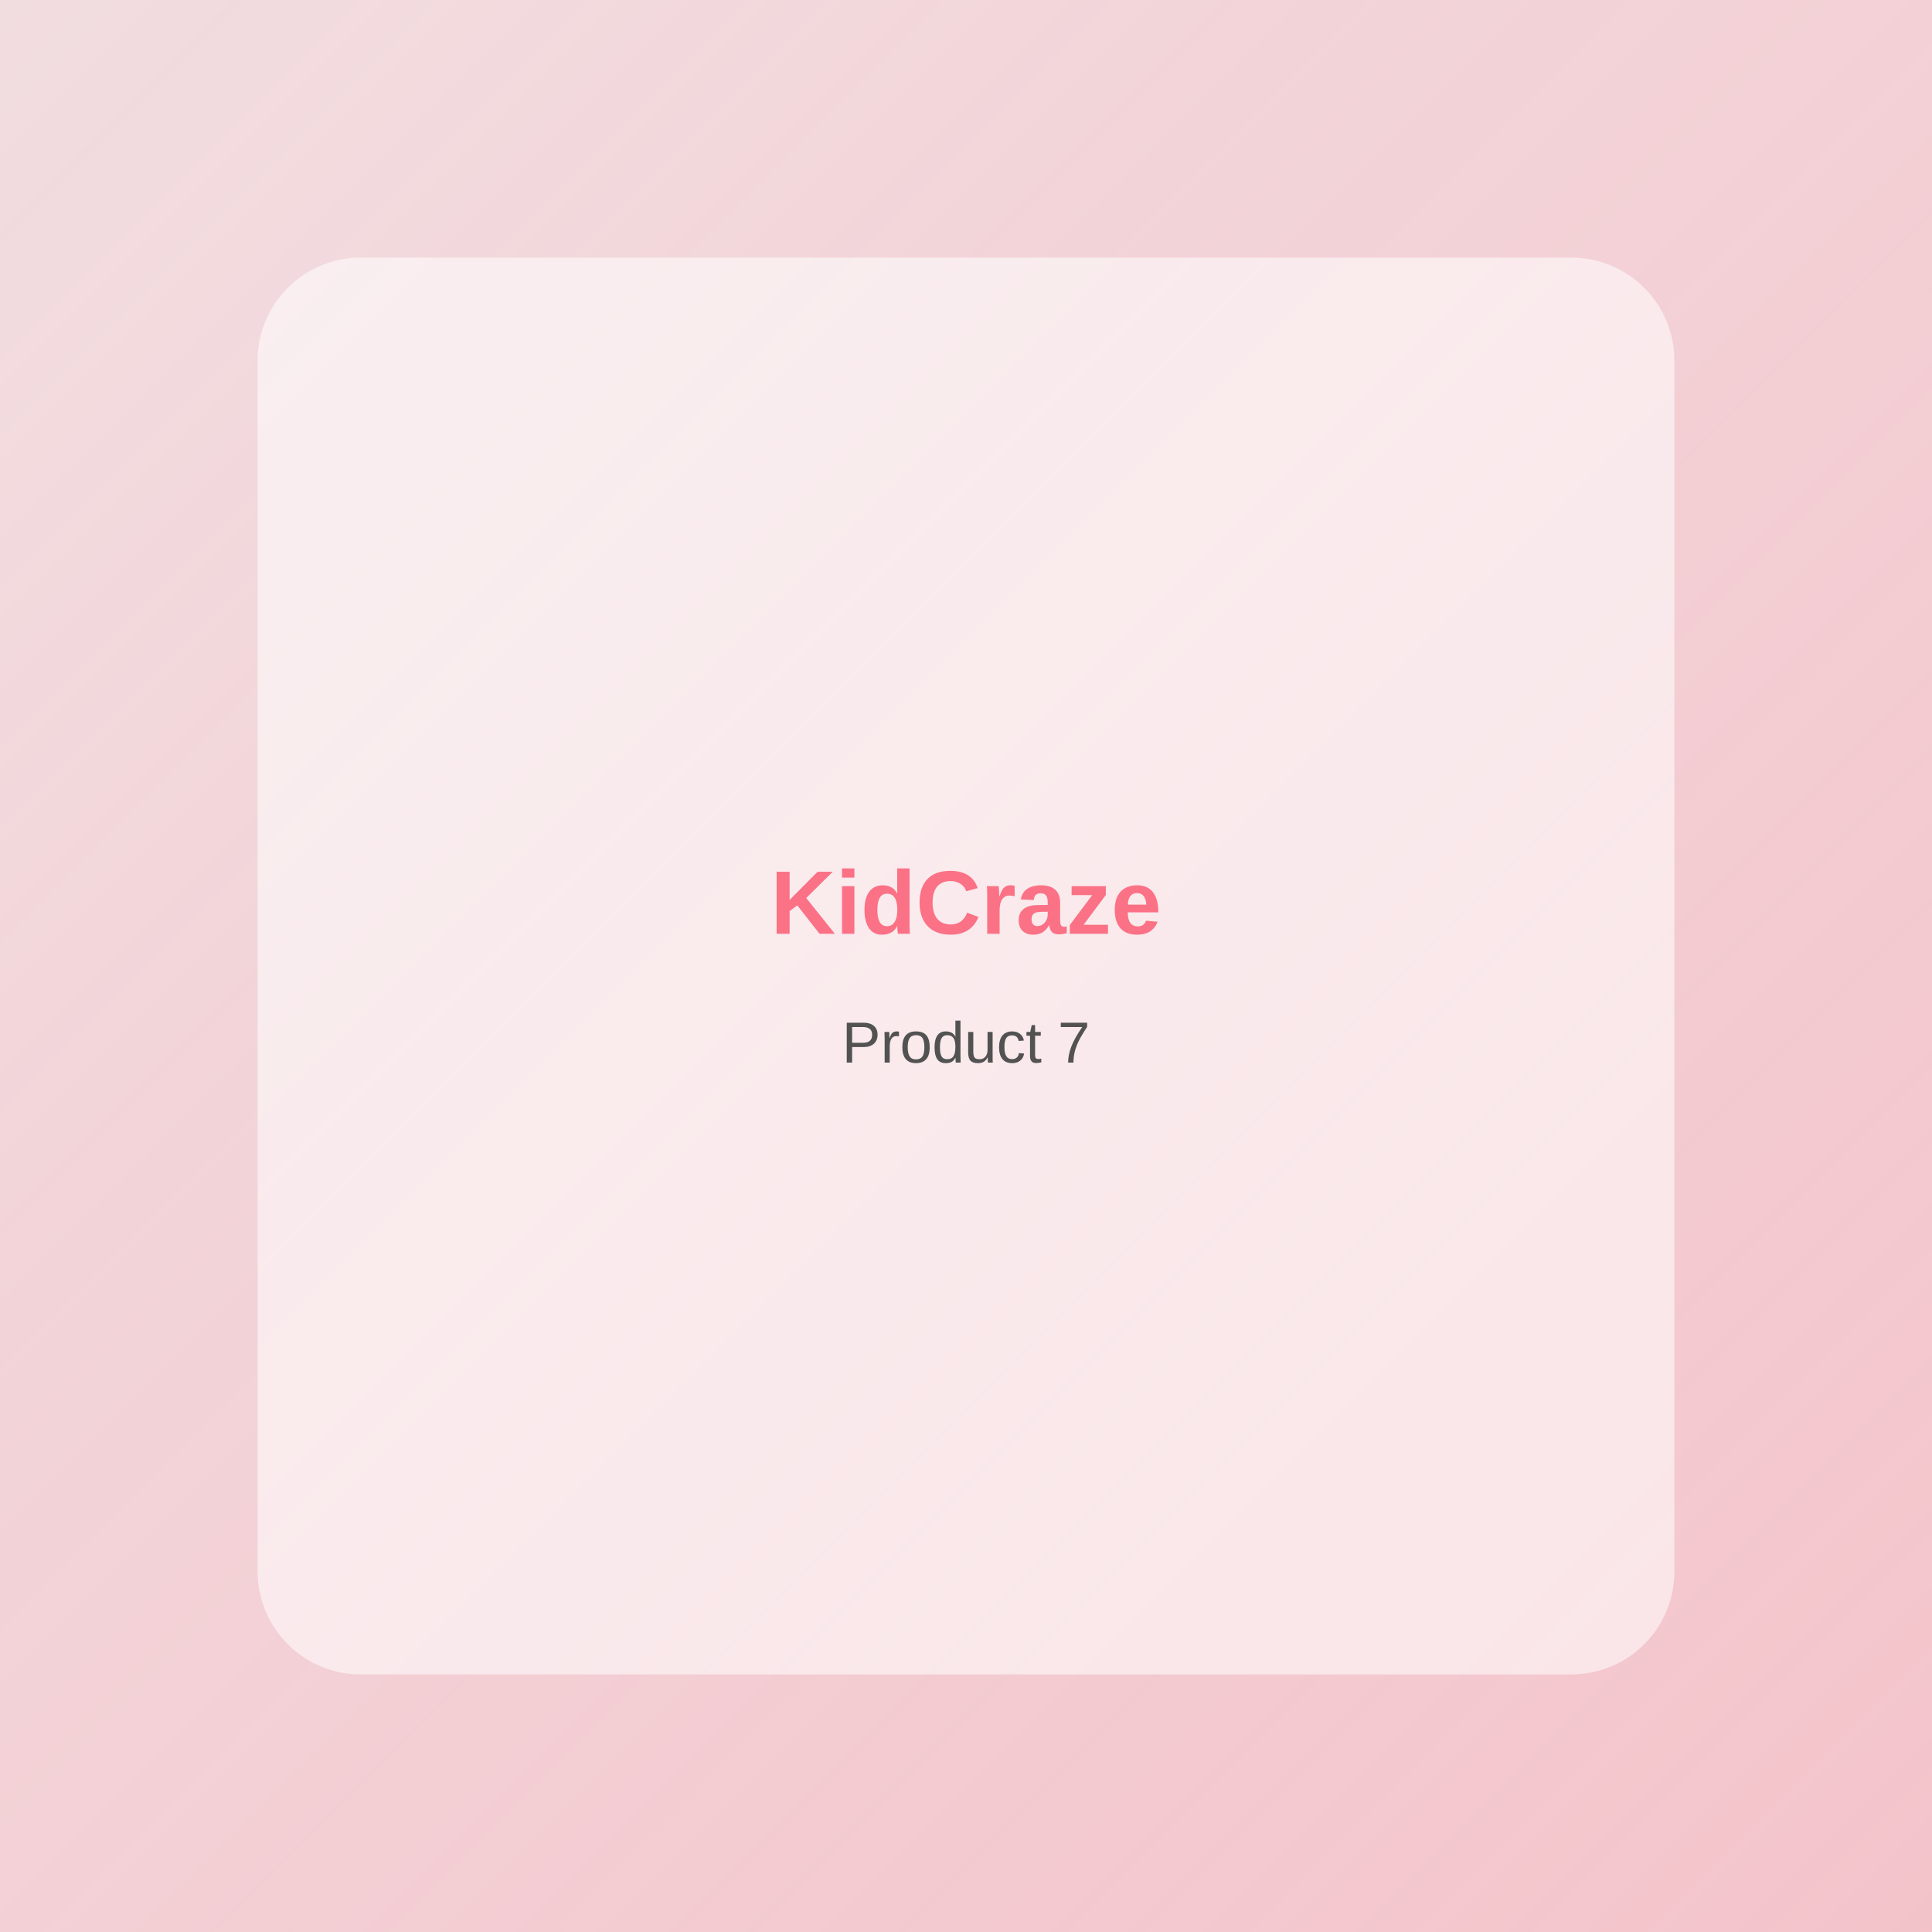
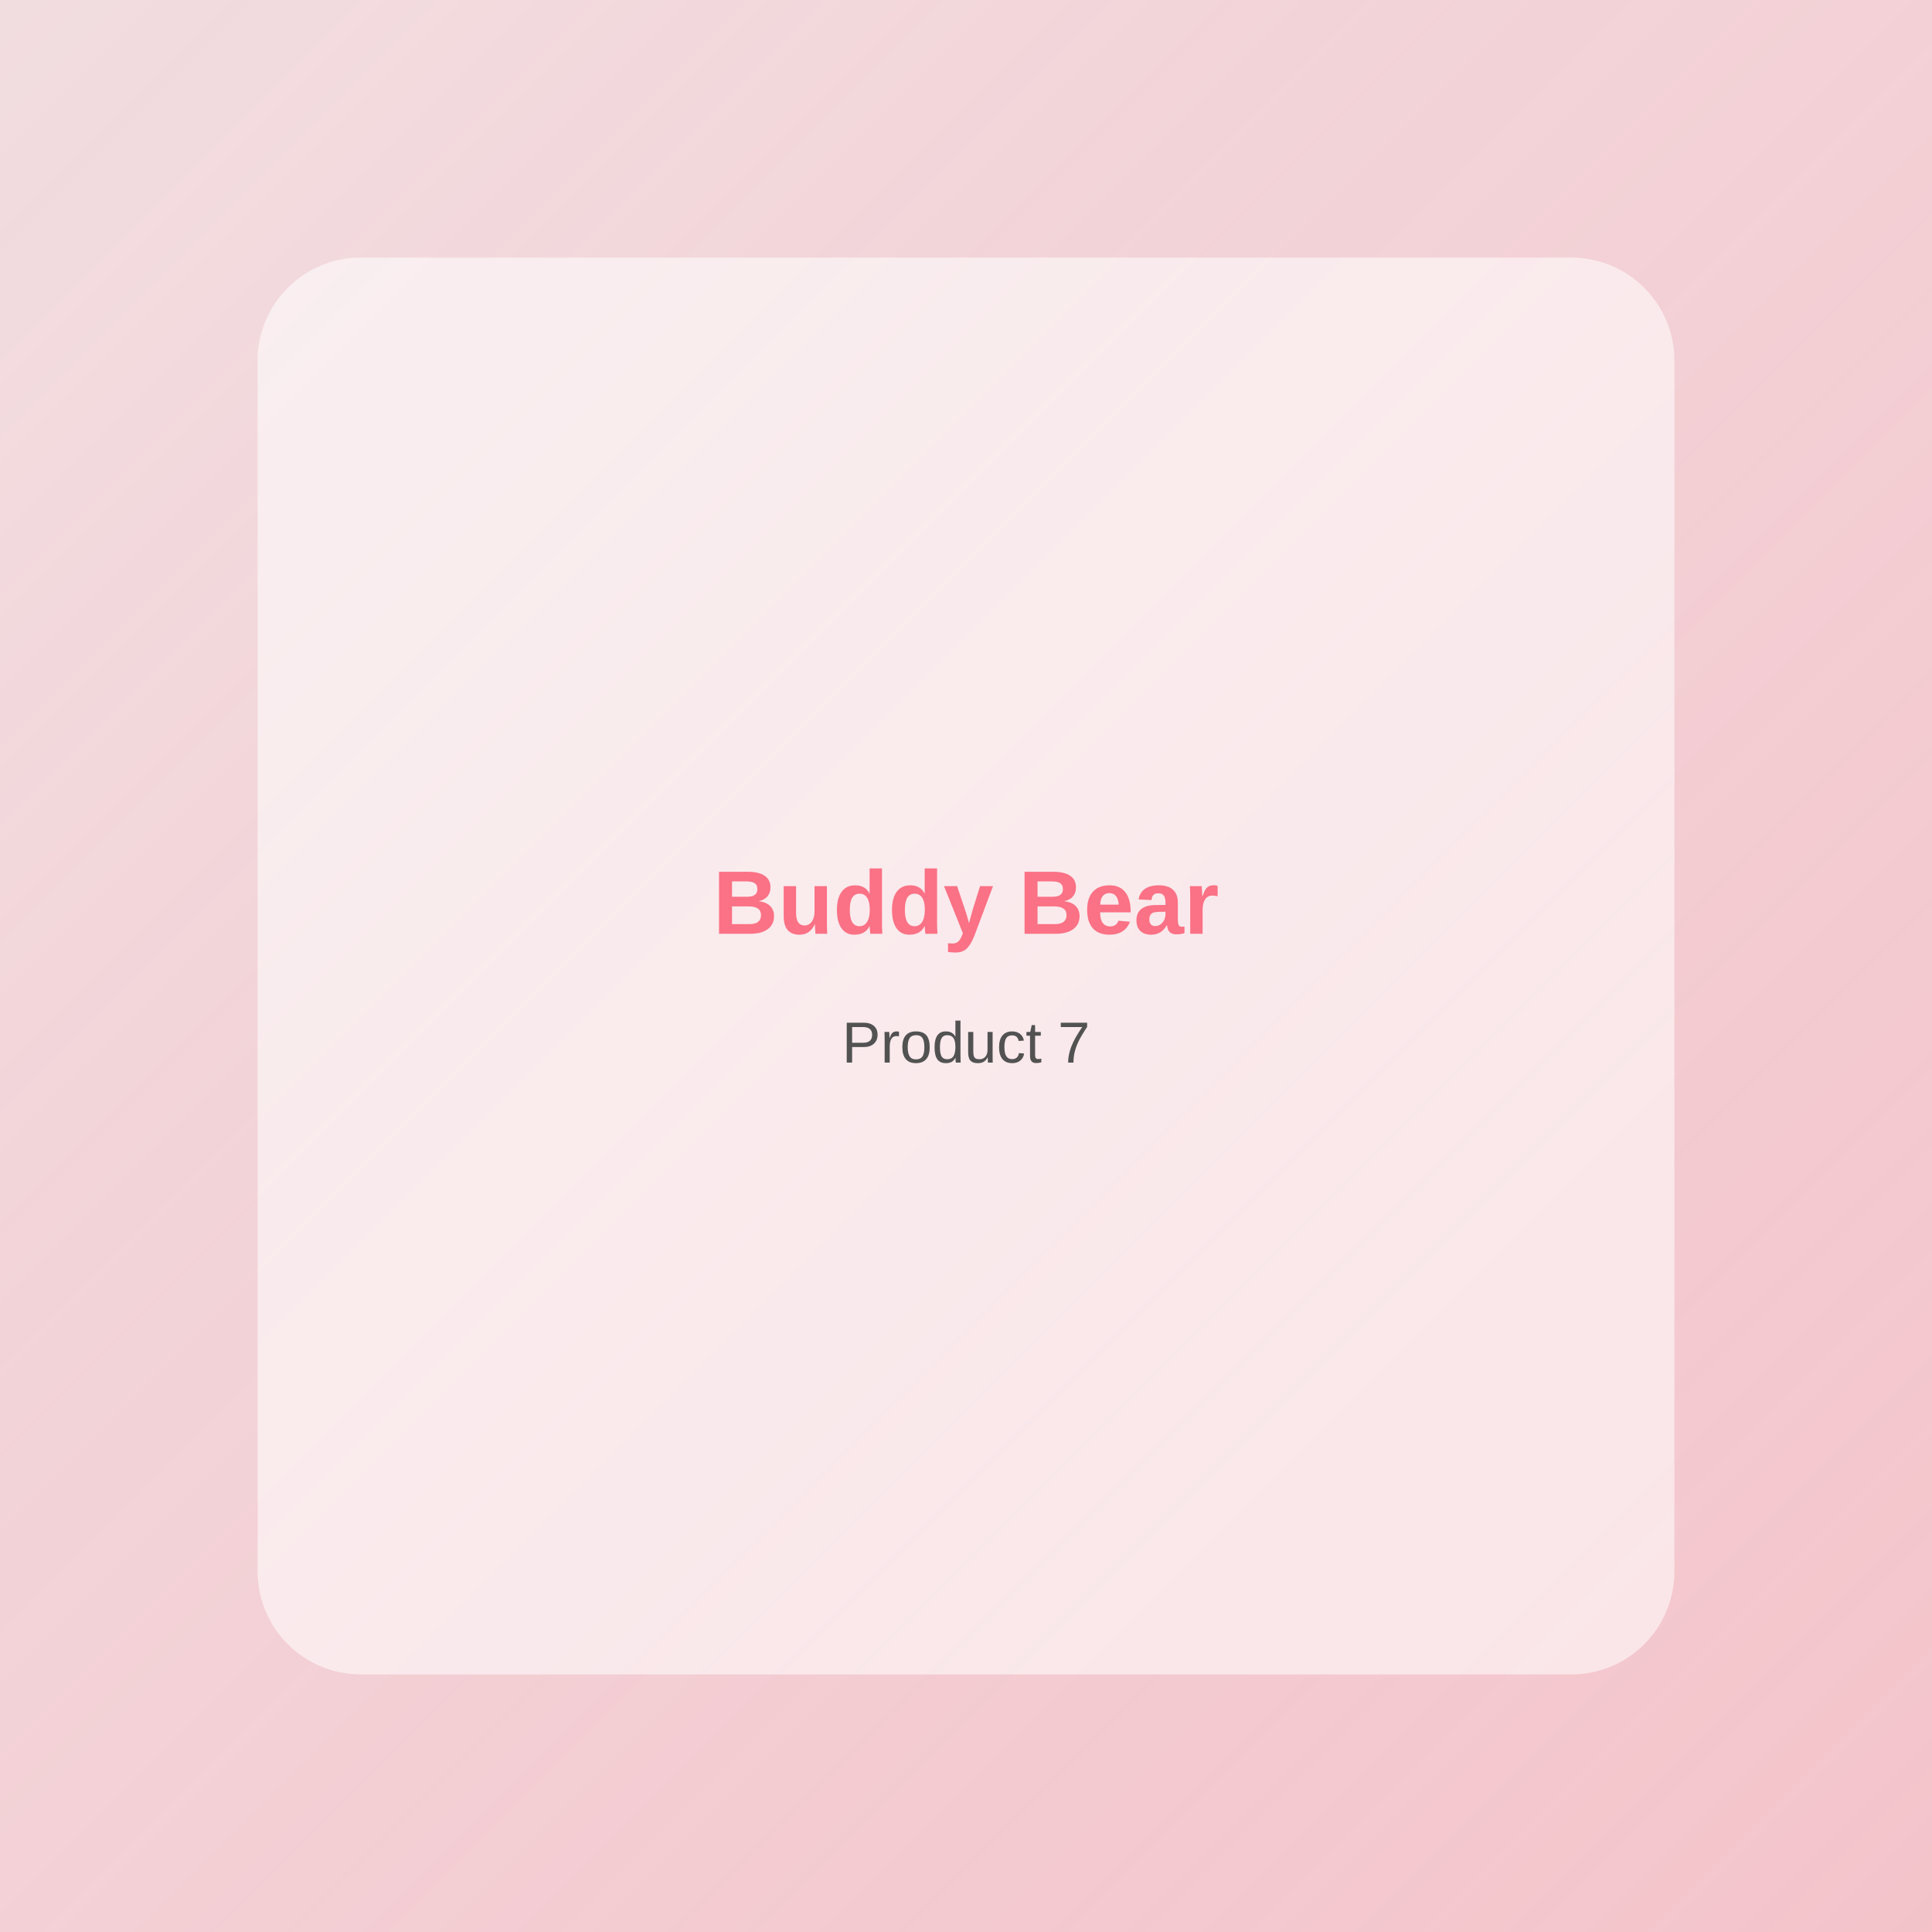
<svg xmlns="http://www.w3.org/2000/svg" width="600" height="600" viewBox="0 0 600 600">
  <defs>
    <linearGradient id="g7" x1="0%" y1="0%" x2="100%" y2="100%">
      <stop offset="0%" stop-color="#fb7185" stop-opacity="0.15" />
      <stop offset="100%" stop-color="#fb7185" stop-opacity="0.35" />
    </linearGradient>
  </defs>
  <rect width="600" height="600" fill="url(#g7)" />
  <rect x="80" y="80" width="440" height="440" rx="32" fill="white" fill-opacity="0.55" />
-   <text x="300" y="290" text-anchor="middle" font-family="Arial, sans-serif" font-size="28" font-weight="700" fill="#fb7185">KidCraze</text>
+   <text x="300" y="290" text-anchor="middle" font-family="Arial, sans-serif" font-size="28" font-weight="700" fill="#fb7185">Buddy Bear</text>
  <text x="300" y="330" text-anchor="middle" font-family="Arial, sans-serif" font-size="18" fill="#525252">Product 7</text>
</svg>
